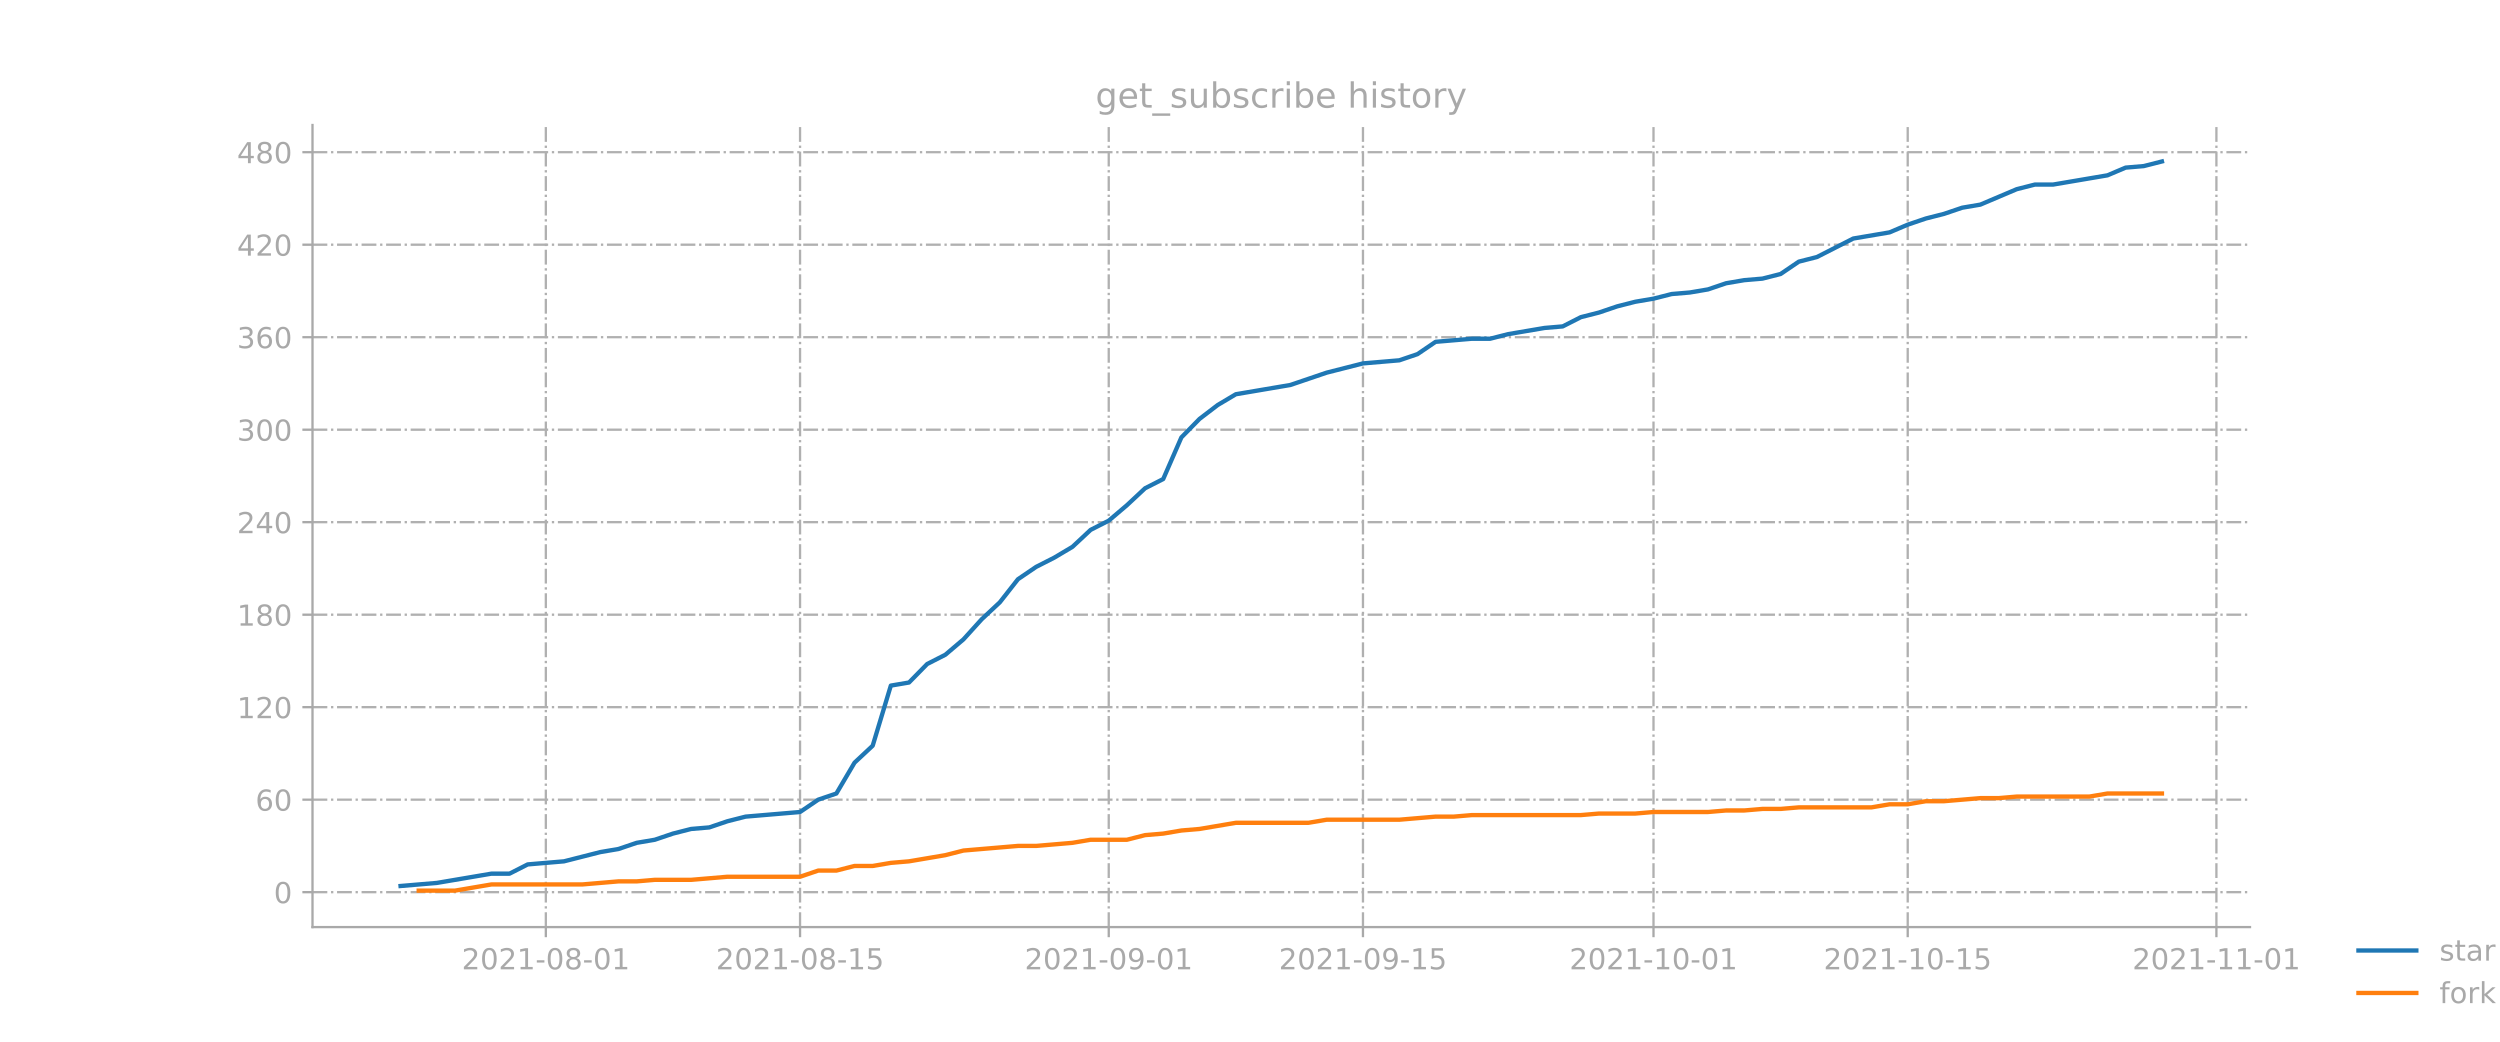
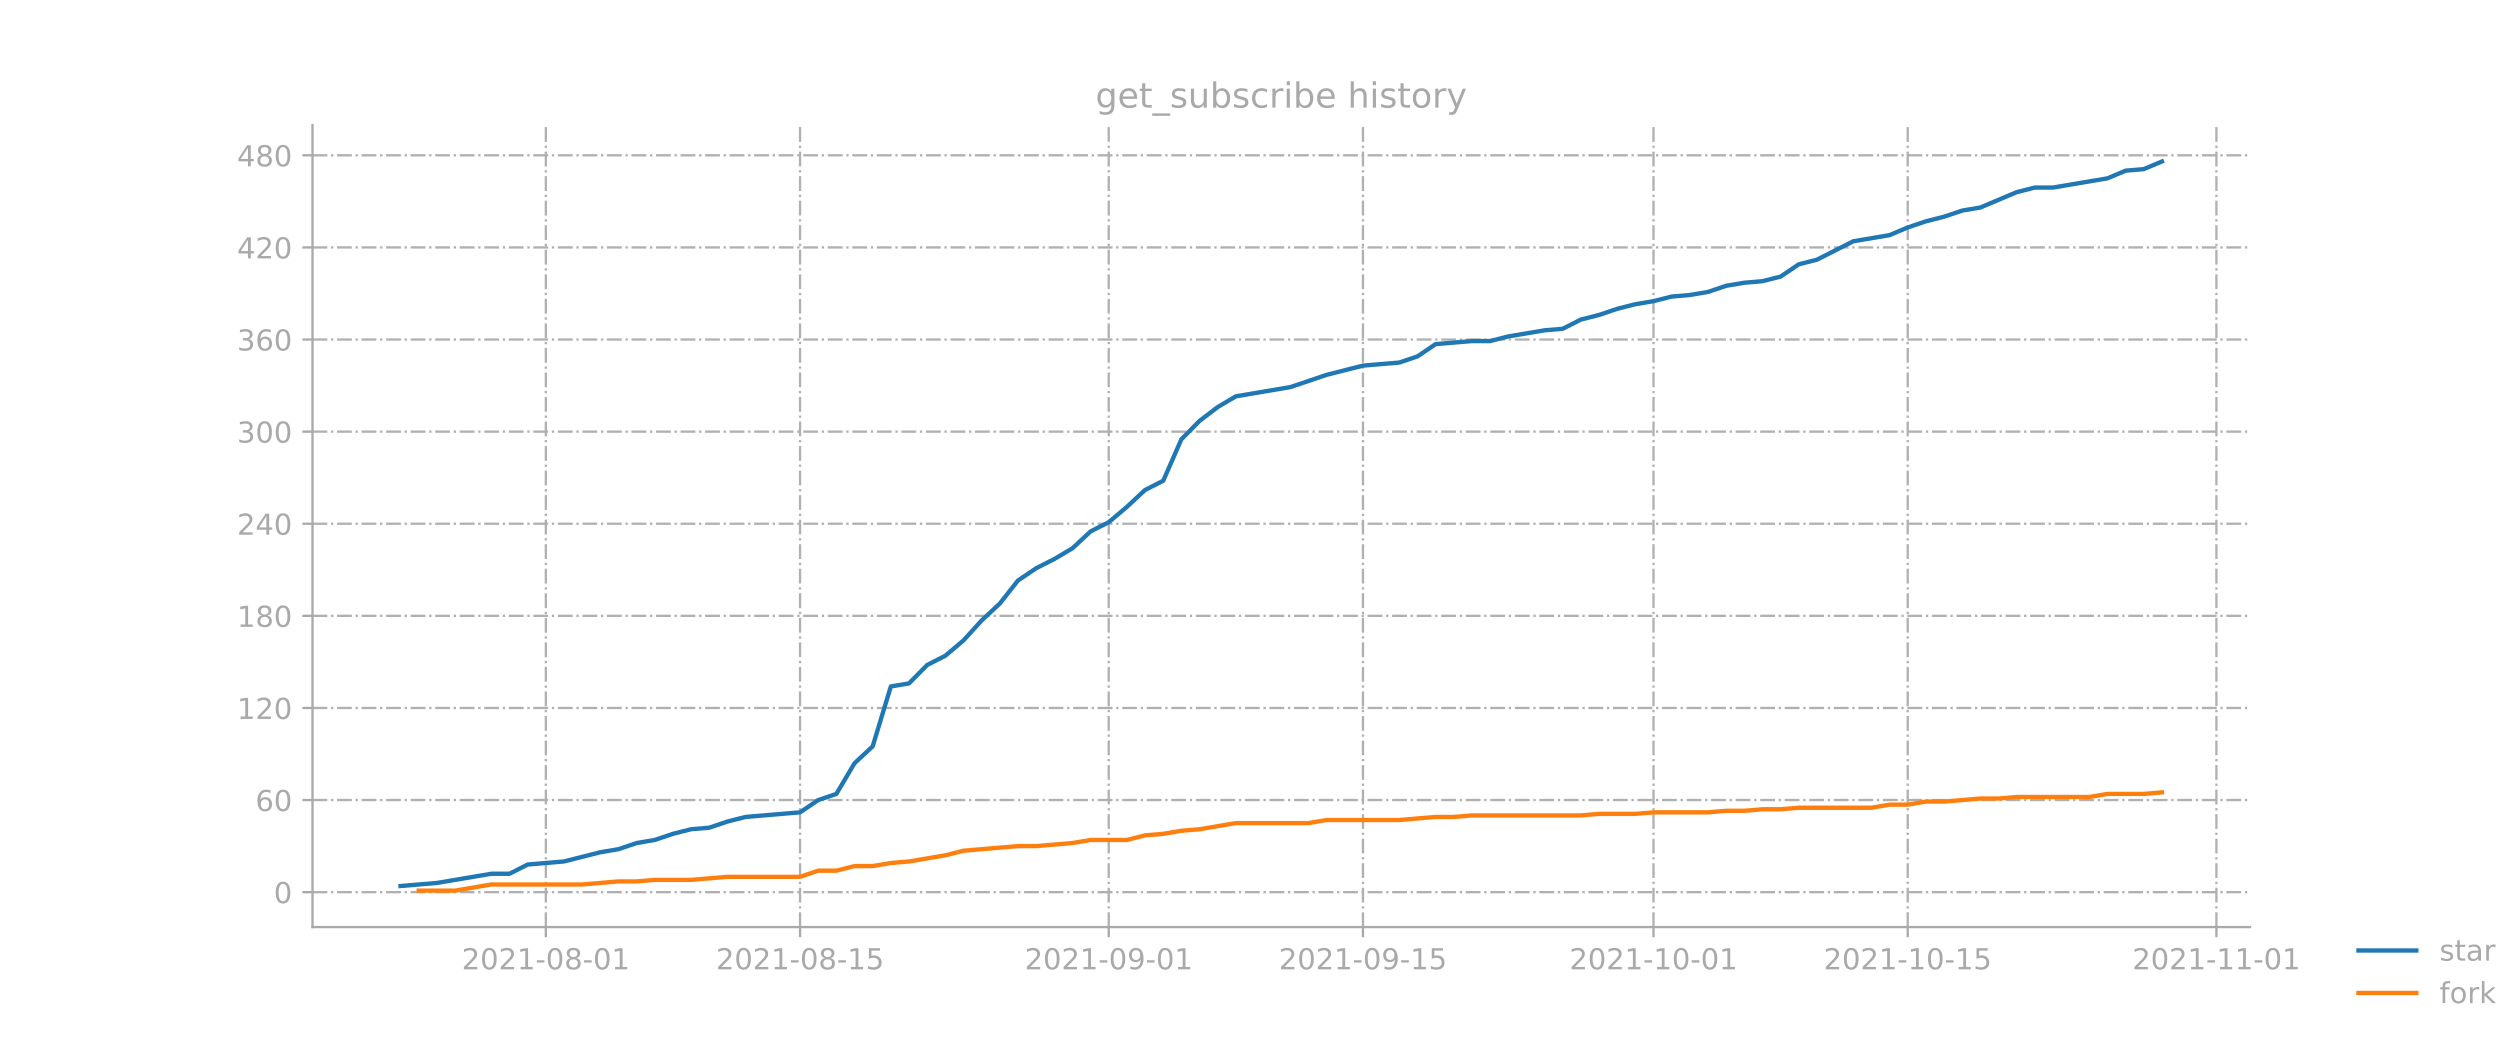
<svg xmlns="http://www.w3.org/2000/svg" xmlns:xlink="http://www.w3.org/1999/xlink" height="360pt" version="1.1" viewBox="0 0 864 360" width="864pt">
  <defs>
    <style type="text/css">*{stroke-linecap:butt;stroke-linejoin:round;}</style>
  </defs>
  <g id="figure_1">
    <g id="patch_1">
      <path d="M 0 360  L 864 360  L 864 0  L 0 0  z " style="fill:none;opacity:0;" />
    </g>
    <g id="axes_1">
      <g id="patch_2">
        <path d="M 108 320.4  L 777.6 320.4  L 777.6 43.2  L 108 43.2  z " style="fill:none;opacity:0;" />
      </g>
      <g id="matplotlib.axis_1">
        <g id="xtick_1">
          <g id="line2d_1">
-             <path clip-path="url(#p8891d39e53)" d="M 188.641 320.4  L 188.641 43.2  " style="fill:none;stroke:#b0b0b0;stroke-dasharray:5.12,1.28,0.8,1.28;stroke-dashoffset:0;stroke-width:0.8;" />
+             <path clip-path="url(#pd55156b3f6)" d="M 188.641 320.4  L 188.641 43.2  " style="fill:none;stroke:#b0b0b0;stroke-dasharray:5.12,1.28,0.8,1.28;stroke-dashoffset:0;stroke-width:0.8;" />
          </g>
          <g id="line2d_2">
            <defs>
-               <path d="M 0 0  L 0 3.5  " id="m848d90dc0d" style="stroke:#a9a9a9;stroke-width:0.8;" />
+               <path d="M 0 0  L 0 3.5  " id="m3232656193" style="stroke:#a9a9a9;stroke-width:0.8;" />
            </defs>
            <g>
-               <use style="fill:#a9a9a9;stroke:#a9a9a9;stroke-width:0.8;" x="188.641" xlink:href="#m848d90dc0d" y="320.4" />
+               <use style="fill:#a9a9a9;stroke:#a9a9a9;stroke-width:0.8;" x="188.641" xlink:href="#m3232656193" y="320.4" />
            </g>
          </g>
          <g id="text_1">
            <g style="fill:#a9a9a9;" transform="translate(159.5829 334.9984)scale(0.1 -0.1)">
              <defs>
                <path d="M 1228 531  L 3431 531  L 3431 0  L 469 0  L 469 531  Q 828 903 1448 1529  Q 2069 2156 2228 2338  Q 2531 2678 2651 2914  Q 2772 3150 2772 3378  Q 2772 3750 2511 3984  Q 2250 4219 1831 4219  Q 1534 4219 1204 4116  Q 875 4013 500 3803  L 500 4441  Q 881 4594 1212 4672  Q 1544 4750 1819 4750  Q 2544 4750 2975 4387  Q 3406 4025 3406 3419  Q 3406 3131 3298 2873  Q 3191 2616 2906 2266  Q 2828 2175 2409 1742  Q 1991 1309 1228 531  z " id="DejaVuSans-32" transform="scale(0.015625)" />
                <path d="M 2034 4250  Q 1547 4250 1301 3770  Q 1056 3291 1056 2328  Q 1056 1369 1301 889  Q 1547 409 2034 409  Q 2525 409 2770 889  Q 3016 1369 3016 2328  Q 3016 3291 2770 3770  Q 2525 4250 2034 4250  z M 2034 4750  Q 2819 4750 3233 4129  Q 3647 3509 3647 2328  Q 3647 1150 3233 529  Q 2819 -91 2034 -91  Q 1250 -91 836 529  Q 422 1150 422 2328  Q 422 3509 836 4129  Q 1250 4750 2034 4750  z " id="DejaVuSans-30" transform="scale(0.015625)" />
                <path d="M 794 531  L 1825 531  L 1825 4091  L 703 3866  L 703 4441  L 1819 4666  L 2450 4666  L 2450 531  L 3481 531  L 3481 0  L 794 0  L 794 531  z " id="DejaVuSans-31" transform="scale(0.015625)" />
                <path d="M 313 2009  L 1997 2009  L 1997 1497  L 313 1497  L 313 2009  z " id="DejaVuSans-2d" transform="scale(0.015625)" />
                <path d="M 2034 2216  Q 1584 2216 1326 1975  Q 1069 1734 1069 1313  Q 1069 891 1326 650  Q 1584 409 2034 409  Q 2484 409 2743 651  Q 3003 894 3003 1313  Q 3003 1734 2745 1975  Q 2488 2216 2034 2216  z M 1403 2484  Q 997 2584 770 2862  Q 544 3141 544 3541  Q 544 4100 942 4425  Q 1341 4750 2034 4750  Q 2731 4750 3128 4425  Q 3525 4100 3525 3541  Q 3525 3141 3298 2862  Q 3072 2584 2669 2484  Q 3125 2378 3379 2068  Q 3634 1759 3634 1313  Q 3634 634 3220 271  Q 2806 -91 2034 -91  Q 1263 -91 848 271  Q 434 634 434 1313  Q 434 1759 690 2068  Q 947 2378 1403 2484  z M 1172 3481  Q 1172 3119 1398 2916  Q 1625 2713 2034 2713  Q 2441 2713 2670 2916  Q 2900 3119 2900 3481  Q 2900 3844 2670 4047  Q 2441 4250 2034 4250  Q 1625 4250 1398 4047  Q 1172 3844 1172 3481  z " id="DejaVuSans-38" transform="scale(0.015625)" />
              </defs>
              <use xlink:href="#DejaVuSans-32" />
              <use x="63.623" xlink:href="#DejaVuSans-30" />
              <use x="127.246" xlink:href="#DejaVuSans-32" />
              <use x="190.869" xlink:href="#DejaVuSans-31" />
              <use x="254.492" xlink:href="#DejaVuSans-2d" />
              <use x="290.576" xlink:href="#DejaVuSans-30" />
              <use x="354.199" xlink:href="#DejaVuSans-38" />
              <use x="417.822" xlink:href="#DejaVuSans-2d" />
              <use x="453.906" xlink:href="#DejaVuSans-30" />
              <use x="517.529" xlink:href="#DejaVuSans-31" />
            </g>
          </g>
        </g>
        <g id="xtick_2">
          <g id="line2d_3">
-             <path clip-path="url(#p8891d39e53)" d="M 276.498 320.4  L 276.498 43.2  " style="fill:none;stroke:#b0b0b0;stroke-dasharray:5.12,1.28,0.8,1.28;stroke-dashoffset:0;stroke-width:0.8;" />
+             <path clip-path="url(#pd55156b3f6)" d="M 276.498 320.4  L 276.498 43.2  " style="fill:none;stroke:#b0b0b0;stroke-dasharray:5.12,1.28,0.8,1.28;stroke-dashoffset:0;stroke-width:0.8;" />
          </g>
          <g id="line2d_4">
            <g>
-               <use style="fill:#a9a9a9;stroke:#a9a9a9;stroke-width:0.8;" x="276.498" xlink:href="#m848d90dc0d" y="320.4" />
+               <use style="fill:#a9a9a9;stroke:#a9a9a9;stroke-width:0.8;" x="276.498" xlink:href="#m3232656193" y="320.4" />
            </g>
          </g>
          <g id="text_2">
            <g style="fill:#a9a9a9;" transform="translate(247.4404 334.9984)scale(0.1 -0.1)">
              <defs>
                <path d="M 691 4666  L 3169 4666  L 3169 4134  L 1269 4134  L 1269 2991  Q 1406 3038 1543 3061  Q 1681 3084 1819 3084  Q 2600 3084 3056 2656  Q 3513 2228 3513 1497  Q 3513 744 3044 326  Q 2575 -91 1722 -91  Q 1428 -91 1123 -41  Q 819 9 494 109  L 494 744  Q 775 591 1075 516  Q 1375 441 1709 441  Q 2250 441 2565 725  Q 2881 1009 2881 1497  Q 2881 1984 2565 2268  Q 2250 2553 1709 2553  Q 1456 2553 1204 2497  Q 953 2441 691 2322  L 691 4666  z " id="DejaVuSans-35" transform="scale(0.015625)" />
              </defs>
              <use xlink:href="#DejaVuSans-32" />
              <use x="63.623" xlink:href="#DejaVuSans-30" />
              <use x="127.246" xlink:href="#DejaVuSans-32" />
              <use x="190.869" xlink:href="#DejaVuSans-31" />
              <use x="254.492" xlink:href="#DejaVuSans-2d" />
              <use x="290.576" xlink:href="#DejaVuSans-30" />
              <use x="354.199" xlink:href="#DejaVuSans-38" />
              <use x="417.822" xlink:href="#DejaVuSans-2d" />
              <use x="453.906" xlink:href="#DejaVuSans-31" />
              <use x="517.529" xlink:href="#DejaVuSans-35" />
            </g>
          </g>
        </g>
        <g id="xtick_3">
          <g id="line2d_5">
-             <path clip-path="url(#p8891d39e53)" d="M 383.182 320.4  L 383.182 43.2  " style="fill:none;stroke:#b0b0b0;stroke-dasharray:5.12,1.28,0.8,1.28;stroke-dashoffset:0;stroke-width:0.8;" />
+             <path clip-path="url(#pd55156b3f6)" d="M 383.182 320.4  L 383.182 43.2  " style="fill:none;stroke:#b0b0b0;stroke-dasharray:5.12,1.28,0.8,1.28;stroke-dashoffset:0;stroke-width:0.8;" />
          </g>
          <g id="line2d_6">
            <g>
-               <use style="fill:#a9a9a9;stroke:#a9a9a9;stroke-width:0.8;" x="383.182" xlink:href="#m848d90dc0d" y="320.4" />
+               <use style="fill:#a9a9a9;stroke:#a9a9a9;stroke-width:0.8;" x="383.182" xlink:href="#m3232656193" y="320.4" />
            </g>
          </g>
          <g id="text_3">
            <g style="fill:#a9a9a9;" transform="translate(354.1246 334.9984)scale(0.1 -0.1)">
              <defs>
                <path d="M 703 97  L 703 672  Q 941 559 1184 500  Q 1428 441 1663 441  Q 2288 441 2617 861  Q 2947 1281 2994 2138  Q 2813 1869 2534 1725  Q 2256 1581 1919 1581  Q 1219 1581 811 2004  Q 403 2428 403 3163  Q 403 3881 828 4315  Q 1253 4750 1959 4750  Q 2769 4750 3195 4129  Q 3622 3509 3622 2328  Q 3622 1225 3098 567  Q 2575 -91 1691 -91  Q 1453 -91 1209 -44  Q 966 3 703 97  z M 1959 2075  Q 2384 2075 2632 2365  Q 2881 2656 2881 3163  Q 2881 3666 2632 3958  Q 2384 4250 1959 4250  Q 1534 4250 1286 3958  Q 1038 3666 1038 3163  Q 1038 2656 1286 2365  Q 1534 2075 1959 2075  z " id="DejaVuSans-39" transform="scale(0.015625)" />
              </defs>
              <use xlink:href="#DejaVuSans-32" />
              <use x="63.623" xlink:href="#DejaVuSans-30" />
              <use x="127.246" xlink:href="#DejaVuSans-32" />
              <use x="190.869" xlink:href="#DejaVuSans-31" />
              <use x="254.492" xlink:href="#DejaVuSans-2d" />
              <use x="290.576" xlink:href="#DejaVuSans-30" />
              <use x="354.199" xlink:href="#DejaVuSans-39" />
              <use x="417.822" xlink:href="#DejaVuSans-2d" />
              <use x="453.906" xlink:href="#DejaVuSans-30" />
              <use x="517.529" xlink:href="#DejaVuSans-31" />
            </g>
          </g>
        </g>
        <g id="xtick_4">
          <g id="line2d_7">
-             <path clip-path="url(#p8891d39e53)" d="M 471.04 320.4  L 471.04 43.2  " style="fill:none;stroke:#b0b0b0;stroke-dasharray:5.12,1.28,0.8,1.28;stroke-dashoffset:0;stroke-width:0.8;" />
+             <path clip-path="url(#pd55156b3f6)" d="M 471.04 320.4  L 471.04 43.2  " style="fill:none;stroke:#b0b0b0;stroke-dasharray:5.12,1.28,0.8,1.28;stroke-dashoffset:0;stroke-width:0.8;" />
          </g>
          <g id="line2d_8">
            <g>
-               <use style="fill:#a9a9a9;stroke:#a9a9a9;stroke-width:0.8;" x="471.04" xlink:href="#m848d90dc0d" y="320.4" />
+               <use style="fill:#a9a9a9;stroke:#a9a9a9;stroke-width:0.8;" x="471.04" xlink:href="#m3232656193" y="320.4" />
            </g>
          </g>
          <g id="text_4">
            <g style="fill:#a9a9a9;" transform="translate(441.9821 334.9984)scale(0.1 -0.1)">
              <use xlink:href="#DejaVuSans-32" />
              <use x="63.623" xlink:href="#DejaVuSans-30" />
              <use x="127.246" xlink:href="#DejaVuSans-32" />
              <use x="190.869" xlink:href="#DejaVuSans-31" />
              <use x="254.492" xlink:href="#DejaVuSans-2d" />
              <use x="290.576" xlink:href="#DejaVuSans-30" />
              <use x="354.199" xlink:href="#DejaVuSans-39" />
              <use x="417.822" xlink:href="#DejaVuSans-2d" />
              <use x="453.906" xlink:href="#DejaVuSans-31" />
              <use x="517.529" xlink:href="#DejaVuSans-35" />
            </g>
          </g>
        </g>
        <g id="xtick_5">
          <g id="line2d_9">
-             <path clip-path="url(#p8891d39e53)" d="M 571.449 320.4  L 571.449 43.2  " style="fill:none;stroke:#b0b0b0;stroke-dasharray:5.12,1.28,0.8,1.28;stroke-dashoffset:0;stroke-width:0.8;" />
+             <path clip-path="url(#pd55156b3f6)" d="M 571.449 320.4  L 571.449 43.2  " style="fill:none;stroke:#b0b0b0;stroke-dasharray:5.12,1.28,0.8,1.28;stroke-dashoffset:0;stroke-width:0.8;" />
          </g>
          <g id="line2d_10">
            <g>
-               <use style="fill:#a9a9a9;stroke:#a9a9a9;stroke-width:0.8;" x="571.449" xlink:href="#m848d90dc0d" y="320.4" />
+               <use style="fill:#a9a9a9;stroke:#a9a9a9;stroke-width:0.8;" x="571.449" xlink:href="#m3232656193" y="320.4" />
            </g>
          </g>
          <g id="text_5">
            <g style="fill:#a9a9a9;" transform="translate(542.3907 334.9984)scale(0.1 -0.1)">
              <use xlink:href="#DejaVuSans-32" />
              <use x="63.623" xlink:href="#DejaVuSans-30" />
              <use x="127.246" xlink:href="#DejaVuSans-32" />
              <use x="190.869" xlink:href="#DejaVuSans-31" />
              <use x="254.492" xlink:href="#DejaVuSans-2d" />
              <use x="290.576" xlink:href="#DejaVuSans-31" />
              <use x="354.199" xlink:href="#DejaVuSans-30" />
              <use x="417.822" xlink:href="#DejaVuSans-2d" />
              <use x="453.906" xlink:href="#DejaVuSans-30" />
              <use x="517.529" xlink:href="#DejaVuSans-31" />
            </g>
          </g>
        </g>
        <g id="xtick_6">
          <g id="line2d_11">
-             <path clip-path="url(#p8891d39e53)" d="M 659.306 320.4  L 659.306 43.2  " style="fill:none;stroke:#b0b0b0;stroke-dasharray:5.12,1.28,0.8,1.28;stroke-dashoffset:0;stroke-width:0.8;" />
+             <path clip-path="url(#pd55156b3f6)" d="M 659.306 320.4  L 659.306 43.2  " style="fill:none;stroke:#b0b0b0;stroke-dasharray:5.12,1.28,0.8,1.28;stroke-dashoffset:0;stroke-width:0.8;" />
          </g>
          <g id="line2d_12">
            <g>
-               <use style="fill:#a9a9a9;stroke:#a9a9a9;stroke-width:0.8;" x="659.306" xlink:href="#m848d90dc0d" y="320.4" />
+               <use style="fill:#a9a9a9;stroke:#a9a9a9;stroke-width:0.8;" x="659.306" xlink:href="#m3232656193" y="320.4" />
            </g>
          </g>
          <g id="text_6">
            <g style="fill:#a9a9a9;" transform="translate(630.2483 334.9984)scale(0.1 -0.1)">
              <use xlink:href="#DejaVuSans-32" />
              <use x="63.623" xlink:href="#DejaVuSans-30" />
              <use x="127.246" xlink:href="#DejaVuSans-32" />
              <use x="190.869" xlink:href="#DejaVuSans-31" />
              <use x="254.492" xlink:href="#DejaVuSans-2d" />
              <use x="290.576" xlink:href="#DejaVuSans-31" />
              <use x="354.199" xlink:href="#DejaVuSans-30" />
              <use x="417.822" xlink:href="#DejaVuSans-2d" />
              <use x="453.906" xlink:href="#DejaVuSans-31" />
              <use x="517.529" xlink:href="#DejaVuSans-35" />
            </g>
          </g>
        </g>
        <g id="xtick_7">
          <g id="line2d_13">
-             <path clip-path="url(#p8891d39e53)" d="M 765.99 320.4  L 765.99 43.2  " style="fill:none;stroke:#b0b0b0;stroke-dasharray:5.12,1.28,0.8,1.28;stroke-dashoffset:0;stroke-width:0.8;" />
+             <path clip-path="url(#pd55156b3f6)" d="M 765.99 320.4  L 765.99 43.2  " style="fill:none;stroke:#b0b0b0;stroke-dasharray:5.12,1.28,0.8,1.28;stroke-dashoffset:0;stroke-width:0.8;" />
          </g>
          <g id="line2d_14">
            <g>
-               <use style="fill:#a9a9a9;stroke:#a9a9a9;stroke-width:0.8;" x="765.99" xlink:href="#m848d90dc0d" y="320.4" />
+               <use style="fill:#a9a9a9;stroke:#a9a9a9;stroke-width:0.8;" x="765.99" xlink:href="#m3232656193" y="320.4" />
            </g>
          </g>
          <g id="text_7">
            <g style="fill:#a9a9a9;" transform="translate(736.9324 334.9984)scale(0.1 -0.1)">
              <use xlink:href="#DejaVuSans-32" />
              <use x="63.623" xlink:href="#DejaVuSans-30" />
              <use x="127.246" xlink:href="#DejaVuSans-32" />
              <use x="190.869" xlink:href="#DejaVuSans-31" />
              <use x="254.492" xlink:href="#DejaVuSans-2d" />
              <use x="290.576" xlink:href="#DejaVuSans-31" />
              <use x="354.199" xlink:href="#DejaVuSans-31" />
              <use x="417.822" xlink:href="#DejaVuSans-2d" />
              <use x="453.906" xlink:href="#DejaVuSans-30" />
              <use x="517.529" xlink:href="#DejaVuSans-31" />
            </g>
          </g>
        </g>
      </g>
      <g id="matplotlib.axis_2">
        <g id="ytick_1">
          <g id="line2d_15">
-             <path clip-path="url(#p8891d39e53)" d="M 108 308.333  L 777.6 308.333  " style="fill:none;stroke:#b0b0b0;stroke-dasharray:5.12,1.28,0.8,1.28;stroke-dashoffset:0;stroke-width:0.8;" />
+             <path clip-path="url(#pd55156b3f6)" d="M 108 308.331  L 777.6 308.331  " style="fill:none;stroke:#b0b0b0;stroke-dasharray:5.12,1.28,0.8,1.28;stroke-dashoffset:0;stroke-width:0.8;" />
          </g>
          <g id="line2d_16">
            <defs>
-               <path d="M 0 0  L -3.5 0  " id="m68bf92a0b8" style="stroke:#a9a9a9;stroke-width:0.8;" />
+               <path d="M 0 0  L -3.5 0  " id="m1016d18759" style="stroke:#a9a9a9;stroke-width:0.8;" />
            </defs>
            <g>
-               <use style="fill:#a9a9a9;stroke:#a9a9a9;stroke-width:0.8;" x="108" xlink:href="#m68bf92a0b8" y="308.333" />
+               <use style="fill:#a9a9a9;stroke:#a9a9a9;stroke-width:0.8;" x="108" xlink:href="#m1016d18759" y="308.331" />
            </g>
          </g>
          <g id="text_8">
-             <g style="fill:#a9a9a9;" transform="translate(94.6375 312.132)scale(0.1 -0.1)">
+             <g style="fill:#a9a9a9;" transform="translate(94.6375 312.1297)scale(0.1 -0.1)">
              <use xlink:href="#DejaVuSans-30" />
            </g>
          </g>
        </g>
        <g id="ytick_2">
          <g id="line2d_17">
-             <path clip-path="url(#p8891d39e53)" d="M 108 276.367  L 777.6 276.367  " style="fill:none;stroke:#b0b0b0;stroke-dasharray:5.12,1.28,0.8,1.28;stroke-dashoffset:0;stroke-width:0.8;" />
+             <path clip-path="url(#pd55156b3f6)" d="M 108 276.499  L 777.6 276.499  " style="fill:none;stroke:#b0b0b0;stroke-dasharray:5.12,1.28,0.8,1.28;stroke-dashoffset:0;stroke-width:0.8;" />
          </g>
          <g id="line2d_18">
            <g>
-               <use style="fill:#a9a9a9;stroke:#a9a9a9;stroke-width:0.8;" x="108" xlink:href="#m68bf92a0b8" y="276.367" />
+               <use style="fill:#a9a9a9;stroke:#a9a9a9;stroke-width:0.8;" x="108" xlink:href="#m1016d18759" y="276.499" />
            </g>
          </g>
          <g id="text_9">
-             <g style="fill:#a9a9a9;" transform="translate(88.275 280.1658)scale(0.1 -0.1)">
+             <g style="fill:#a9a9a9;" transform="translate(88.275 280.2982)scale(0.1 -0.1)">
              <defs>
                <path d="M 2113 2584  Q 1688 2584 1439 2293  Q 1191 2003 1191 1497  Q 1191 994 1439 701  Q 1688 409 2113 409  Q 2538 409 2786 701  Q 3034 994 3034 1497  Q 3034 2003 2786 2293  Q 2538 2584 2113 2584  z M 3366 4563  L 3366 3988  Q 3128 4100 2886 4159  Q 2644 4219 2406 4219  Q 1781 4219 1451 3797  Q 1122 3375 1075 2522  Q 1259 2794 1537 2939  Q 1816 3084 2150 3084  Q 2853 3084 3261 2657  Q 3669 2231 3669 1497  Q 3669 778 3244 343  Q 2819 -91 2113 -91  Q 1303 -91 875 529  Q 447 1150 447 2328  Q 447 3434 972 4092  Q 1497 4750 2381 4750  Q 2619 4750 2861 4703  Q 3103 4656 3366 4563  z " id="DejaVuSans-36" transform="scale(0.015625)" />
              </defs>
              <use xlink:href="#DejaVuSans-36" />
              <use x="63.623" xlink:href="#DejaVuSans-30" />
            </g>
          </g>
        </g>
        <g id="ytick_3">
          <g id="line2d_19">
-             <path clip-path="url(#p8891d39e53)" d="M 108 244.4  L 777.6 244.4  " style="fill:none;stroke:#b0b0b0;stroke-dasharray:5.12,1.28,0.8,1.28;stroke-dashoffset:0;stroke-width:0.8;" />
+             <path clip-path="url(#pd55156b3f6)" d="M 108 244.667  L 777.6 244.667  " style="fill:none;stroke:#b0b0b0;stroke-dasharray:5.12,1.28,0.8,1.28;stroke-dashoffset:0;stroke-width:0.8;" />
          </g>
          <g id="line2d_20">
            <g>
-               <use style="fill:#a9a9a9;stroke:#a9a9a9;stroke-width:0.8;" x="108" xlink:href="#m68bf92a0b8" y="244.4" />
+               <use style="fill:#a9a9a9;stroke:#a9a9a9;stroke-width:0.8;" x="108" xlink:href="#m1016d18759" y="244.667" />
            </g>
          </g>
          <g id="text_10">
-             <g style="fill:#a9a9a9;" transform="translate(81.9125 248.1996)scale(0.1 -0.1)">
+             <g style="fill:#a9a9a9;" transform="translate(81.9125 248.4666)scale(0.1 -0.1)">
              <use xlink:href="#DejaVuSans-31" />
              <use x="63.623" xlink:href="#DejaVuSans-32" />
              <use x="127.246" xlink:href="#DejaVuSans-30" />
            </g>
          </g>
        </g>
        <g id="ytick_4">
          <g id="line2d_21">
-             <path clip-path="url(#p8891d39e53)" d="M 108 212.434  L 777.6 212.434  " style="fill:none;stroke:#b0b0b0;stroke-dasharray:5.12,1.28,0.8,1.28;stroke-dashoffset:0;stroke-width:0.8;" />
+             <path clip-path="url(#pd55156b3f6)" d="M 108 212.836  L 777.6 212.836  " style="fill:none;stroke:#b0b0b0;stroke-dasharray:5.12,1.28,0.8,1.28;stroke-dashoffset:0;stroke-width:0.8;" />
          </g>
          <g id="line2d_22">
            <g>
-               <use style="fill:#a9a9a9;stroke:#a9a9a9;stroke-width:0.8;" x="108" xlink:href="#m68bf92a0b8" y="212.434" />
+               <use style="fill:#a9a9a9;stroke:#a9a9a9;stroke-width:0.8;" x="108" xlink:href="#m1016d18759" y="212.836" />
            </g>
          </g>
          <g id="text_11">
-             <g style="fill:#a9a9a9;" transform="translate(81.9125 216.2335)scale(0.1 -0.1)">
+             <g style="fill:#a9a9a9;" transform="translate(81.9125 216.635)scale(0.1 -0.1)">
              <use xlink:href="#DejaVuSans-31" />
              <use x="63.623" xlink:href="#DejaVuSans-38" />
              <use x="127.246" xlink:href="#DejaVuSans-30" />
            </g>
          </g>
        </g>
        <g id="ytick_5">
          <g id="line2d_23">
-             <path clip-path="url(#p8891d39e53)" d="M 108 180.468  L 777.6 180.468  " style="fill:none;stroke:#b0b0b0;stroke-dasharray:5.12,1.28,0.8,1.28;stroke-dashoffset:0;stroke-width:0.8;" />
+             <path clip-path="url(#pd55156b3f6)" d="M 108 181.004  L 777.6 181.004  " style="fill:none;stroke:#b0b0b0;stroke-dasharray:5.12,1.28,0.8,1.28;stroke-dashoffset:0;stroke-width:0.8;" />
          </g>
          <g id="line2d_24">
            <g>
-               <use style="fill:#a9a9a9;stroke:#a9a9a9;stroke-width:0.8;" x="108" xlink:href="#m68bf92a0b8" y="180.468" />
+               <use style="fill:#a9a9a9;stroke:#a9a9a9;stroke-width:0.8;" x="108" xlink:href="#m1016d18759" y="181.004" />
            </g>
          </g>
          <g id="text_12">
-             <g style="fill:#a9a9a9;" transform="translate(81.9125 184.2673)scale(0.1 -0.1)">
+             <g style="fill:#a9a9a9;" transform="translate(81.9125 184.8034)scale(0.1 -0.1)">
              <defs>
                <path d="M 2419 4116  L 825 1625  L 2419 1625  L 2419 4116  z M 2253 4666  L 3047 4666  L 3047 1625  L 3713 1625  L 3713 1100  L 3047 1100  L 3047 0  L 2419 0  L 2419 1100  L 313 1100  L 313 1709  L 2253 4666  z " id="DejaVuSans-34" transform="scale(0.015625)" />
              </defs>
              <use xlink:href="#DejaVuSans-32" />
              <use x="63.623" xlink:href="#DejaVuSans-34" />
              <use x="127.246" xlink:href="#DejaVuSans-30" />
            </g>
          </g>
        </g>
        <g id="ytick_6">
          <g id="line2d_25">
-             <path clip-path="url(#p8891d39e53)" d="M 108 148.502  L 777.6 148.502  " style="fill:none;stroke:#b0b0b0;stroke-dasharray:5.12,1.28,0.8,1.28;stroke-dashoffset:0;stroke-width:0.8;" />
+             <path clip-path="url(#pd55156b3f6)" d="M 108 149.173  L 777.6 149.173  " style="fill:none;stroke:#b0b0b0;stroke-dasharray:5.12,1.28,0.8,1.28;stroke-dashoffset:0;stroke-width:0.8;" />
          </g>
          <g id="line2d_26">
            <g>
-               <use style="fill:#a9a9a9;stroke:#a9a9a9;stroke-width:0.8;" x="108" xlink:href="#m68bf92a0b8" y="148.502" />
+               <use style="fill:#a9a9a9;stroke:#a9a9a9;stroke-width:0.8;" x="108" xlink:href="#m1016d18759" y="149.173" />
            </g>
          </g>
          <g id="text_13">
-             <g style="fill:#a9a9a9;" transform="translate(81.9125 152.3011)scale(0.1 -0.1)">
+             <g style="fill:#a9a9a9;" transform="translate(81.9125 152.9718)scale(0.1 -0.1)">
              <defs>
                <path d="M 2597 2516  Q 3050 2419 3304 2112  Q 3559 1806 3559 1356  Q 3559 666 3084 287  Q 2609 -91 1734 -91  Q 1441 -91 1130 -33  Q 819 25 488 141  L 488 750  Q 750 597 1062 519  Q 1375 441 1716 441  Q 2309 441 2620 675  Q 2931 909 2931 1356  Q 2931 1769 2642 2001  Q 2353 2234 1838 2234  L 1294 2234  L 1294 2753  L 1863 2753  Q 2328 2753 2575 2939  Q 2822 3125 2822 3475  Q 2822 3834 2567 4026  Q 2313 4219 1838 4219  Q 1578 4219 1281 4162  Q 984 4106 628 3988  L 628 4550  Q 988 4650 1302 4700  Q 1616 4750 1894 4750  Q 2613 4750 3031 4423  Q 3450 4097 3450 3541  Q 3450 3153 3228 2886  Q 3006 2619 2597 2516  z " id="DejaVuSans-33" transform="scale(0.015625)" />
              </defs>
              <use xlink:href="#DejaVuSans-33" />
              <use x="63.623" xlink:href="#DejaVuSans-30" />
              <use x="127.246" xlink:href="#DejaVuSans-30" />
            </g>
          </g>
        </g>
        <g id="ytick_7">
          <g id="line2d_27">
-             <path clip-path="url(#p8891d39e53)" d="M 108 116.536  L 777.6 116.536  " style="fill:none;stroke:#b0b0b0;stroke-dasharray:5.12,1.28,0.8,1.28;stroke-dashoffset:0;stroke-width:0.8;" />
+             <path clip-path="url(#pd55156b3f6)" d="M 108 117.341  L 777.6 117.341  " style="fill:none;stroke:#b0b0b0;stroke-dasharray:5.12,1.28,0.8,1.28;stroke-dashoffset:0;stroke-width:0.8;" />
          </g>
          <g id="line2d_28">
            <g>
-               <use style="fill:#a9a9a9;stroke:#a9a9a9;stroke-width:0.8;" x="108" xlink:href="#m68bf92a0b8" y="116.536" />
+               <use style="fill:#a9a9a9;stroke:#a9a9a9;stroke-width:0.8;" x="108" xlink:href="#m1016d18759" y="117.341" />
            </g>
          </g>
          <g id="text_14">
-             <g style="fill:#a9a9a9;" transform="translate(81.9125 120.3349)scale(0.1 -0.1)">
+             <g style="fill:#a9a9a9;" transform="translate(81.9125 121.1403)scale(0.1 -0.1)">
              <use xlink:href="#DejaVuSans-33" />
              <use x="63.623" xlink:href="#DejaVuSans-36" />
              <use x="127.246" xlink:href="#DejaVuSans-30" />
            </g>
          </g>
        </g>
        <g id="ytick_8">
          <g id="line2d_29">
-             <path clip-path="url(#p8891d39e53)" d="M 108 84.57  L 777.6 84.57  " style="fill:none;stroke:#b0b0b0;stroke-dasharray:5.12,1.28,0.8,1.28;stroke-dashoffset:0;stroke-width:0.8;" />
+             <path clip-path="url(#pd55156b3f6)" d="M 108 85.509  L 777.6 85.509  " style="fill:none;stroke:#b0b0b0;stroke-dasharray:5.12,1.28,0.8,1.28;stroke-dashoffset:0;stroke-width:0.8;" />
          </g>
          <g id="line2d_30">
            <g>
-               <use style="fill:#a9a9a9;stroke:#a9a9a9;stroke-width:0.8;" x="108" xlink:href="#m68bf92a0b8" y="84.57" />
+               <use style="fill:#a9a9a9;stroke:#a9a9a9;stroke-width:0.8;" x="108" xlink:href="#m1016d18759" y="85.509" />
            </g>
          </g>
          <g id="text_15">
-             <g style="fill:#a9a9a9;" transform="translate(81.9125 88.36877)scale(0.1 -0.1)">
+             <g style="fill:#a9a9a9;" transform="translate(81.9125 89.30869)scale(0.1 -0.1)">
              <use xlink:href="#DejaVuSans-34" />
              <use x="63.623" xlink:href="#DejaVuSans-32" />
              <use x="127.246" xlink:href="#DejaVuSans-30" />
            </g>
          </g>
        </g>
        <g id="ytick_9">
          <g id="line2d_31">
-             <path clip-path="url(#p8891d39e53)" d="M 108 52.603  L 777.6 52.603  " style="fill:none;stroke:#b0b0b0;stroke-dasharray:5.12,1.28,0.8,1.28;stroke-dashoffset:0;stroke-width:0.8;" />
+             <path clip-path="url(#pd55156b3f6)" d="M 108 53.678  L 777.6 53.678  " style="fill:none;stroke:#b0b0b0;stroke-dasharray:5.12,1.28,0.8,1.28;stroke-dashoffset:0;stroke-width:0.8;" />
          </g>
          <g id="line2d_32">
            <g>
-               <use style="fill:#a9a9a9;stroke:#a9a9a9;stroke-width:0.8;" x="108" xlink:href="#m68bf92a0b8" y="52.603" />
+               <use style="fill:#a9a9a9;stroke:#a9a9a9;stroke-width:0.8;" x="108" xlink:href="#m1016d18759" y="53.678" />
            </g>
          </g>
          <g id="text_16">
-             <g style="fill:#a9a9a9;" transform="translate(81.9125 56.4026)scale(0.1 -0.1)">
+             <g style="fill:#a9a9a9;" transform="translate(81.9125 57.47711)scale(0.1 -0.1)">
              <use xlink:href="#DejaVuSans-34" />
              <use x="63.623" xlink:href="#DejaVuSans-38" />
              <use x="127.246" xlink:href="#DejaVuSans-30" />
            </g>
          </g>
        </g>
      </g>
      <g id="line2d_33">
-         <path clip-path="url(#p8891d39e53)" d="M 138.436 306.202  L 144.712 305.669  L 150.987 305.136  L 157.263 304.071  L 163.539 303.005  L 169.814 301.94  L 176.09 301.94  L 182.365 298.743  L 188.641 298.21  L 194.916 297.677  L 201.192 296.079  L 207.467 294.481  L 213.743 293.415  L 220.018 291.284  L 226.294 290.219  L 232.569 288.088  L 238.845 286.489  L 245.121 285.956  L 251.396 283.825  L 257.672 282.227  L 263.947 281.694  L 270.223 281.162  L 276.498 280.629  L 282.774 276.367  L 289.049 274.236  L 295.325 263.58  L 301.6 257.72  L 307.876 236.942  L 314.151 235.876  L 320.427 229.483  L 326.703 226.286  L 332.978 220.959  L 339.254 214.033  L 345.529 208.172  L 351.805 200.181  L 358.08 195.918  L 364.356 192.722  L 370.631 188.992  L 376.907 183.132  L 383.182 179.935  L 389.458 174.608  L 395.733 168.747  L 402.009 165.551  L 408.285 151.166  L 414.56 144.773  L 420.836 139.978  L 427.111 136.248  L 433.387 135.183  L 439.662 134.117  L 445.938 133.052  L 452.213 130.921  L 458.489 128.789  L 464.764 127.191  L 471.04 125.593  L 477.315 125.06  L 483.591 124.527  L 489.867 122.396  L 496.142 118.134  L 502.418 117.601  L 508.693 117.068  L 514.969 117.068  L 521.244 115.47  L 527.52 114.405  L 533.795 113.339  L 540.071 112.806  L 546.346 109.61  L 552.622 108.011  L 558.897 105.88  L 565.173 104.282  L 571.449 103.216  L 577.724 101.618  L 584 101.085  L 590.275 100.02  L 596.551 97.889  L 602.826 96.823  L 609.102 96.29  L 615.377 94.692  L 621.653 90.43  L 627.928 88.832  L 634.204 85.635  L 640.479 82.438  L 646.755 81.373  L 653.031 80.307  L 659.306 77.644  L 665.582 75.512  L 671.857 73.914  L 678.133 71.783  L 684.408 70.718  L 690.684 68.054  L 696.959 65.39  L 703.235 63.792  L 709.51 63.792  L 715.786 62.726  L 722.061 61.66  L 728.337 60.595  L 734.613 57.931  L 740.888 57.398  L 747.164 55.8  " style="fill:none;stroke:#1f77b4;stroke-linecap:square;stroke-width:1.5;" />
+         <path clip-path="url(#pd55156b3f6)" d="M 138.436 306.208  L 144.712 305.678  L 150.987 305.147  L 157.263 304.086  L 163.539 303.025  L 169.814 301.964  L 176.09 301.964  L 182.365 298.781  L 188.641 298.251  L 194.916 297.72  L 201.192 296.128  L 207.467 294.537  L 213.743 293.476  L 220.018 291.354  L 226.294 290.293  L 232.569 288.171  L 238.845 286.579  L 245.121 286.048  L 251.396 283.926  L 257.672 282.335  L 263.947 281.804  L 270.223 281.274  L 276.498 280.743  L 282.774 276.499  L 289.049 274.377  L 295.325 263.766  L 301.6 257.931  L 307.876 237.24  L 314.151 236.179  L 320.427 229.813  L 326.703 226.629  L 332.978 221.324  L 339.254 214.427  L 345.529 208.592  L 351.805 200.634  L 358.08 196.389  L 364.356 193.206  L 370.631 189.493  L 376.907 183.657  L 383.182 180.474  L 389.458 175.168  L 395.733 169.333  L 402.009 166.149  L 408.285 151.825  L 414.56 145.459  L 420.836 140.684  L 427.111 136.971  L 433.387 135.909  L 439.662 134.848  L 445.938 133.787  L 452.213 131.665  L 458.489 129.543  L 464.764 127.952  L 471.04 126.36  L 477.315 125.829  L 483.591 125.299  L 489.867 123.177  L 496.142 118.933  L 502.418 118.402  L 508.693 117.872  L 514.969 117.872  L 521.244 116.28  L 527.52 115.219  L 533.795 114.158  L 540.071 113.627  L 546.346 110.444  L 552.622 108.853  L 558.897 106.731  L 565.173 105.139  L 571.449 104.078  L 577.724 102.486  L 584 101.956  L 590.275 100.895  L 596.551 98.773  L 602.826 97.712  L 609.102 97.181  L 615.377 95.589  L 621.653 91.345  L 627.928 89.754  L 634.204 86.571  L 640.479 83.387  L 646.755 82.326  L 653.031 81.265  L 659.306 78.613  L 665.582 76.491  L 671.857 74.899  L 678.133 72.777  L 684.408 71.716  L 690.684 69.063  L 696.959 66.411  L 703.235 64.819  L 709.51 64.819  L 715.786 63.758  L 722.061 62.697  L 728.337 61.636  L 734.613 58.983  L 740.888 58.453  L 747.164 55.8  " style="fill:none;stroke:#1f77b4;stroke-linecap:square;stroke-width:1.5;" />
      </g>
      <g id="line2d_34">
-         <path clip-path="url(#p8891d39e53)" d="M 144.712 307.8  L 150.987 307.8  L 157.263 307.8  L 163.539 306.734  L 169.814 305.669  L 176.09 305.669  L 182.365 305.669  L 188.641 305.669  L 194.916 305.669  L 201.192 305.669  L 207.467 305.136  L 213.743 304.603  L 220.018 304.603  L 226.294 304.071  L 232.569 304.071  L 238.845 304.071  L 245.121 303.538  L 251.396 303.005  L 257.672 303.005  L 263.947 303.005  L 270.223 303.005  L 276.498 303.005  L 282.774 300.874  L 289.049 300.874  L 295.325 299.276  L 301.6 299.276  L 307.876 298.21  L 314.151 297.677  L 320.427 296.612  L 326.703 295.546  L 332.978 293.948  L 339.254 293.415  L 345.529 292.882  L 351.805 292.35  L 358.08 292.35  L 364.356 291.817  L 370.631 291.284  L 376.907 290.219  L 383.182 290.219  L 389.458 290.219  L 395.733 288.62  L 402.009 288.088  L 408.285 287.022  L 414.56 286.489  L 420.836 285.424  L 427.111 284.358  L 433.387 284.358  L 439.662 284.358  L 445.938 284.358  L 452.213 284.358  L 458.489 283.293  L 464.764 283.293  L 471.04 283.293  L 477.315 283.293  L 483.591 283.293  L 489.867 282.76  L 496.142 282.227  L 502.418 282.227  L 508.693 281.694  L 514.969 281.694  L 521.244 281.694  L 527.52 281.694  L 533.795 281.694  L 540.071 281.694  L 546.346 281.694  L 552.622 281.162  L 558.897 281.162  L 565.173 281.162  L 571.449 280.629  L 577.724 280.629  L 584 280.629  L 590.275 280.629  L 596.551 280.096  L 602.826 280.096  L 609.102 279.563  L 615.377 279.563  L 621.653 279.03  L 627.928 279.03  L 634.204 279.03  L 640.479 279.03  L 646.755 279.03  L 653.031 277.965  L 659.306 277.965  L 665.582 276.899  L 671.857 276.899  L 678.133 276.367  L 684.408 275.834  L 690.684 275.834  L 696.959 275.301  L 703.235 275.301  L 709.51 275.301  L 715.786 275.301  L 722.061 275.301  L 728.337 274.236  L 734.613 274.236  L 740.888 274.236  L 747.164 274.236  " style="fill:none;stroke:#ff7f0e;stroke-linecap:square;stroke-width:1.5;" />
+         <path clip-path="url(#pd55156b3f6)" d="M 144.712 307.8  L 150.987 307.8  L 157.263 307.8  L 163.539 306.739  L 169.814 305.678  L 176.09 305.678  L 182.365 305.678  L 188.641 305.678  L 194.916 305.678  L 201.192 305.678  L 207.467 305.147  L 213.743 304.617  L 220.018 304.617  L 226.294 304.086  L 232.569 304.086  L 238.845 304.086  L 245.121 303.556  L 251.396 303.025  L 257.672 303.025  L 263.947 303.025  L 270.223 303.025  L 276.498 303.025  L 282.774 300.903  L 289.049 300.903  L 295.325 299.312  L 301.6 299.312  L 307.876 298.251  L 314.151 297.72  L 320.427 296.659  L 326.703 295.598  L 332.978 294.006  L 339.254 293.476  L 345.529 292.945  L 351.805 292.415  L 358.08 292.415  L 364.356 291.884  L 370.631 291.354  L 376.907 290.293  L 383.182 290.293  L 389.458 290.293  L 395.733 288.701  L 402.009 288.171  L 408.285 287.109  L 414.56 286.579  L 420.836 285.518  L 427.111 284.457  L 433.387 284.457  L 439.662 284.457  L 445.938 284.457  L 452.213 284.457  L 458.489 283.396  L 464.764 283.396  L 471.04 283.396  L 477.315 283.396  L 483.591 283.396  L 489.867 282.865  L 496.142 282.335  L 502.418 282.335  L 508.693 281.804  L 514.969 281.804  L 521.244 281.804  L 527.52 281.804  L 533.795 281.804  L 540.071 281.804  L 546.346 281.804  L 552.622 281.274  L 558.897 281.274  L 565.173 281.274  L 571.449 280.743  L 577.724 280.743  L 584 280.743  L 590.275 280.743  L 596.551 280.213  L 602.826 280.213  L 609.102 279.682  L 615.377 279.682  L 621.653 279.152  L 627.928 279.152  L 634.204 279.152  L 640.479 279.152  L 646.755 279.152  L 653.031 278.091  L 659.306 278.091  L 665.582 277.029  L 671.857 277.029  L 678.133 276.499  L 684.408 275.968  L 690.684 275.968  L 696.959 275.438  L 703.235 275.438  L 709.51 275.438  L 715.786 275.438  L 722.061 275.438  L 728.337 274.377  L 734.613 274.377  L 740.888 274.377  L 747.164 273.846  " style="fill:none;stroke:#ff7f0e;stroke-linecap:square;stroke-width:1.5;" />
      </g>
      <g id="patch_3">
        <path d="M 108 320.4  L 108 43.2  " style="fill:none;stroke:#a9a9a9;stroke-linecap:square;stroke-linejoin:miter;stroke-width:0.8;" />
      </g>
      <g id="patch_4">
        <path d="M 777.6 320.4  L 777.6 43.2  " style="fill:none;" />
      </g>
      <g id="patch_5">
        <path d="M 108 320.4  L 777.6 320.4  " style="fill:none;stroke:#a9a9a9;stroke-linecap:square;stroke-linejoin:miter;stroke-width:0.8;" />
      </g>
      <g id="patch_6">
        <path d="M 108 43.2  L 777.6 43.2  " style="fill:none;" />
      </g>
      <g id="text_17">
        <g style="fill:#a9a9a9;" transform="translate(378.6075 37.2)scale(0.12 -0.12)">
          <defs>
            <path d="M 2906 1791  Q 2906 2416 2648 2759  Q 2391 3103 1925 3103  Q 1463 3103 1205 2759  Q 947 2416 947 1791  Q 947 1169 1205 825  Q 1463 481 1925 481  Q 2391 481 2648 825  Q 2906 1169 2906 1791  z M 3481 434  Q 3481 -459 3084 -895  Q 2688 -1331 1869 -1331  Q 1566 -1331 1297 -1286  Q 1028 -1241 775 -1147  L 775 -588  Q 1028 -725 1275 -790  Q 1522 -856 1778 -856  Q 2344 -856 2625 -561  Q 2906 -266 2906 331  L 2906 616  Q 2728 306 2450 153  Q 2172 0 1784 0  Q 1141 0 747 490  Q 353 981 353 1791  Q 353 2603 747 3093  Q 1141 3584 1784 3584  Q 2172 3584 2450 3431  Q 2728 3278 2906 2969  L 2906 3500  L 3481 3500  L 3481 434  z " id="DejaVuSans-67" transform="scale(0.015625)" />
            <path d="M 3597 1894  L 3597 1613  L 953 1613  Q 991 1019 1311 708  Q 1631 397 2203 397  Q 2534 397 2845 478  Q 3156 559 3463 722  L 3463 178  Q 3153 47 2828 -22  Q 2503 -91 2169 -91  Q 1331 -91 842 396  Q 353 884 353 1716  Q 353 2575 817 3079  Q 1281 3584 2069 3584  Q 2775 3584 3186 3129  Q 3597 2675 3597 1894  z M 3022 2063  Q 3016 2534 2758 2815  Q 2500 3097 2075 3097  Q 1594 3097 1305 2825  Q 1016 2553 972 2059  L 3022 2063  z " id="DejaVuSans-65" transform="scale(0.015625)" />
            <path d="M 1172 4494  L 1172 3500  L 2356 3500  L 2356 3053  L 1172 3053  L 1172 1153  Q 1172 725 1289 603  Q 1406 481 1766 481  L 2356 481  L 2356 0  L 1766 0  Q 1100 0 847 248  Q 594 497 594 1153  L 594 3053  L 172 3053  L 172 3500  L 594 3500  L 594 4494  L 1172 4494  z " id="DejaVuSans-74" transform="scale(0.015625)" />
            <path d="M 3263 -1063  L 3263 -1509  L -63 -1509  L -63 -1063  L 3263 -1063  z " id="DejaVuSans-5f" transform="scale(0.015625)" />
            <path d="M 2834 3397  L 2834 2853  Q 2591 2978 2328 3040  Q 2066 3103 1784 3103  Q 1356 3103 1142 2972  Q 928 2841 928 2578  Q 928 2378 1081 2264  Q 1234 2150 1697 2047  L 1894 2003  Q 2506 1872 2764 1633  Q 3022 1394 3022 966  Q 3022 478 2636 193  Q 2250 -91 1575 -91  Q 1294 -91 989 -36  Q 684 19 347 128  L 347 722  Q 666 556 975 473  Q 1284 391 1588 391  Q 1994 391 2212 530  Q 2431 669 2431 922  Q 2431 1156 2273 1281  Q 2116 1406 1581 1522  L 1381 1569  Q 847 1681 609 1914  Q 372 2147 372 2553  Q 372 3047 722 3315  Q 1072 3584 1716 3584  Q 2034 3584 2315 3537  Q 2597 3491 2834 3397  z " id="DejaVuSans-73" transform="scale(0.015625)" />
            <path d="M 544 1381  L 544 3500  L 1119 3500  L 1119 1403  Q 1119 906 1312 657  Q 1506 409 1894 409  Q 2359 409 2629 706  Q 2900 1003 2900 1516  L 2900 3500  L 3475 3500  L 3475 0  L 2900 0  L 2900 538  Q 2691 219 2414 64  Q 2138 -91 1772 -91  Q 1169 -91 856 284  Q 544 659 544 1381  z M 1991 3584  L 1991 3584  z " id="DejaVuSans-75" transform="scale(0.015625)" />
            <path d="M 3116 1747  Q 3116 2381 2855 2742  Q 2594 3103 2138 3103  Q 1681 3103 1420 2742  Q 1159 2381 1159 1747  Q 1159 1113 1420 752  Q 1681 391 2138 391  Q 2594 391 2855 752  Q 3116 1113 3116 1747  z M 1159 2969  Q 1341 3281 1617 3432  Q 1894 3584 2278 3584  Q 2916 3584 3314 3078  Q 3713 2572 3713 1747  Q 3713 922 3314 415  Q 2916 -91 2278 -91  Q 1894 -91 1617 61  Q 1341 213 1159 525  L 1159 0  L 581 0  L 581 4863  L 1159 4863  L 1159 2969  z " id="DejaVuSans-62" transform="scale(0.015625)" />
            <path d="M 3122 3366  L 3122 2828  Q 2878 2963 2633 3030  Q 2388 3097 2138 3097  Q 1578 3097 1268 2742  Q 959 2388 959 1747  Q 959 1106 1268 751  Q 1578 397 2138 397  Q 2388 397 2633 464  Q 2878 531 3122 666  L 3122 134  Q 2881 22 2623 -34  Q 2366 -91 2075 -91  Q 1284 -91 818 406  Q 353 903 353 1747  Q 353 2603 823 3093  Q 1294 3584 2113 3584  Q 2378 3584 2631 3529  Q 2884 3475 3122 3366  z " id="DejaVuSans-63" transform="scale(0.015625)" />
            <path d="M 2631 2963  Q 2534 3019 2420 3045  Q 2306 3072 2169 3072  Q 1681 3072 1420 2755  Q 1159 2438 1159 1844  L 1159 0  L 581 0  L 581 3500  L 1159 3500  L 1159 2956  Q 1341 3275 1631 3429  Q 1922 3584 2338 3584  Q 2397 3584 2469 3576  Q 2541 3569 2628 3553  L 2631 2963  z " id="DejaVuSans-72" transform="scale(0.015625)" />
            <path d="M 603 3500  L 1178 3500  L 1178 0  L 603 0  L 603 3500  z M 603 4863  L 1178 4863  L 1178 4134  L 603 4134  L 603 4863  z " id="DejaVuSans-69" transform="scale(0.015625)" />
            <path id="DejaVuSans-20" transform="scale(0.015625)" />
            <path d="M 3513 2113  L 3513 0  L 2938 0  L 2938 2094  Q 2938 2591 2744 2837  Q 2550 3084 2163 3084  Q 1697 3084 1428 2787  Q 1159 2491 1159 1978  L 1159 0  L 581 0  L 581 4863  L 1159 4863  L 1159 2956  Q 1366 3272 1645 3428  Q 1925 3584 2291 3584  Q 2894 3584 3203 3211  Q 3513 2838 3513 2113  z " id="DejaVuSans-68" transform="scale(0.015625)" />
            <path d="M 1959 3097  Q 1497 3097 1228 2736  Q 959 2375 959 1747  Q 959 1119 1226 758  Q 1494 397 1959 397  Q 2419 397 2687 759  Q 2956 1122 2956 1747  Q 2956 2369 2687 2733  Q 2419 3097 1959 3097  z M 1959 3584  Q 2709 3584 3137 3096  Q 3566 2609 3566 1747  Q 3566 888 3137 398  Q 2709 -91 1959 -91  Q 1206 -91 779 398  Q 353 888 353 1747  Q 353 2609 779 3096  Q 1206 3584 1959 3584  z " id="DejaVuSans-6f" transform="scale(0.015625)" />
            <path d="M 2059 -325  Q 1816 -950 1584 -1140  Q 1353 -1331 966 -1331  L 506 -1331  L 506 -850  L 844 -850  Q 1081 -850 1212 -737  Q 1344 -625 1503 -206  L 1606 56  L 191 3500  L 800 3500  L 1894 763  L 2988 3500  L 3597 3500  L 2059 -325  z " id="DejaVuSans-79" transform="scale(0.015625)" />
          </defs>
          <use xlink:href="#DejaVuSans-67" />
          <use x="63.477" xlink:href="#DejaVuSans-65" />
          <use x="125" xlink:href="#DejaVuSans-74" />
          <use x="164.209" xlink:href="#DejaVuSans-5f" />
          <use x="214.209" xlink:href="#DejaVuSans-73" />
          <use x="266.309" xlink:href="#DejaVuSans-75" />
          <use x="329.688" xlink:href="#DejaVuSans-62" />
          <use x="393.164" xlink:href="#DejaVuSans-73" />
          <use x="445.264" xlink:href="#DejaVuSans-63" />
          <use x="500.244" xlink:href="#DejaVuSans-72" />
          <use x="541.357" xlink:href="#DejaVuSans-69" />
          <use x="569.141" xlink:href="#DejaVuSans-62" />
          <use x="632.617" xlink:href="#DejaVuSans-65" />
          <use x="694.141" xlink:href="#DejaVuSans-20" />
          <use x="725.928" xlink:href="#DejaVuSans-68" />
          <use x="789.307" xlink:href="#DejaVuSans-69" />
          <use x="817.09" xlink:href="#DejaVuSans-73" />
          <use x="869.189" xlink:href="#DejaVuSans-74" />
          <use x="908.398" xlink:href="#DejaVuSans-6f" />
          <use x="969.58" xlink:href="#DejaVuSans-72" />
          <use x="1010.693" xlink:href="#DejaVuSans-79" />
        </g>
      </g>
      <g id="legend_1">
        <g id="line2d_35">
          <path d="M 815.08 328.498  L 835.08 328.498  " style="fill:none;stroke:#1f77b4;stroke-linecap:square;stroke-width:1.5;" />
        </g>
        <g id="line2d_36" />
        <g id="text_18">
          <g style="fill:#a9a9a9;" transform="translate(843.08 331.9984)scale(0.1 -0.1)">
            <defs>
              <path d="M 2194 1759  Q 1497 1759 1228 1600  Q 959 1441 959 1056  Q 959 750 1161 570  Q 1363 391 1709 391  Q 2188 391 2477 730  Q 2766 1069 2766 1631  L 2766 1759  L 2194 1759  z M 3341 1997  L 3341 0  L 2766 0  L 2766 531  Q 2569 213 2275 61  Q 1981 -91 1556 -91  Q 1019 -91 701 211  Q 384 513 384 1019  Q 384 1609 779 1909  Q 1175 2209 1959 2209  L 2766 2209  L 2766 2266  Q 2766 2663 2505 2880  Q 2244 3097 1772 3097  Q 1472 3097 1187 3025  Q 903 2953 641 2809  L 641 3341  Q 956 3463 1253 3523  Q 1550 3584 1831 3584  Q 2591 3584 2966 3190  Q 3341 2797 3341 1997  z " id="DejaVuSans-61" transform="scale(0.015625)" />
            </defs>
            <use xlink:href="#DejaVuSans-73" />
            <use x="52.1" xlink:href="#DejaVuSans-74" />
            <use x="91.309" xlink:href="#DejaVuSans-61" />
            <use x="152.588" xlink:href="#DejaVuSans-72" />
          </g>
        </g>
        <g id="line2d_37">
          <path d="M 815.08 343.177  L 835.08 343.177  " style="fill:none;stroke:#ff7f0e;stroke-linecap:square;stroke-width:1.5;" />
        </g>
        <g id="line2d_38" />
        <g id="text_19">
          <g style="fill:#a9a9a9;" transform="translate(843.08 346.6766)scale(0.1 -0.1)">
            <defs>
              <path d="M 2375 4863  L 2375 4384  L 1825 4384  Q 1516 4384 1395 4259  Q 1275 4134 1275 3809  L 1275 3500  L 2222 3500  L 2222 3053  L 1275 3053  L 1275 0  L 697 0  L 697 3053  L 147 3053  L 147 3500  L 697 3500  L 697 3744  Q 697 4328 969 4595  Q 1241 4863 1831 4863  L 2375 4863  z " id="DejaVuSans-66" transform="scale(0.015625)" />
              <path d="M 581 4863  L 1159 4863  L 1159 1991  L 2875 3500  L 3609 3500  L 1753 1863  L 3688 0  L 2938 0  L 1159 1709  L 1159 0  L 581 0  L 581 4863  z " id="DejaVuSans-6b" transform="scale(0.015625)" />
            </defs>
            <use xlink:href="#DejaVuSans-66" />
            <use x="35.205" xlink:href="#DejaVuSans-6f" />
            <use x="96.387" xlink:href="#DejaVuSans-72" />
            <use x="137.5" xlink:href="#DejaVuSans-6b" />
          </g>
        </g>
      </g>
    </g>
  </g>
  <defs>
-     <clipPath id="p8891d39e53">
+     <clipPath id="pd55156b3f6">
      <rect height="277.2" width="669.6" x="108" y="43.2" />
    </clipPath>
  </defs>
</svg>
